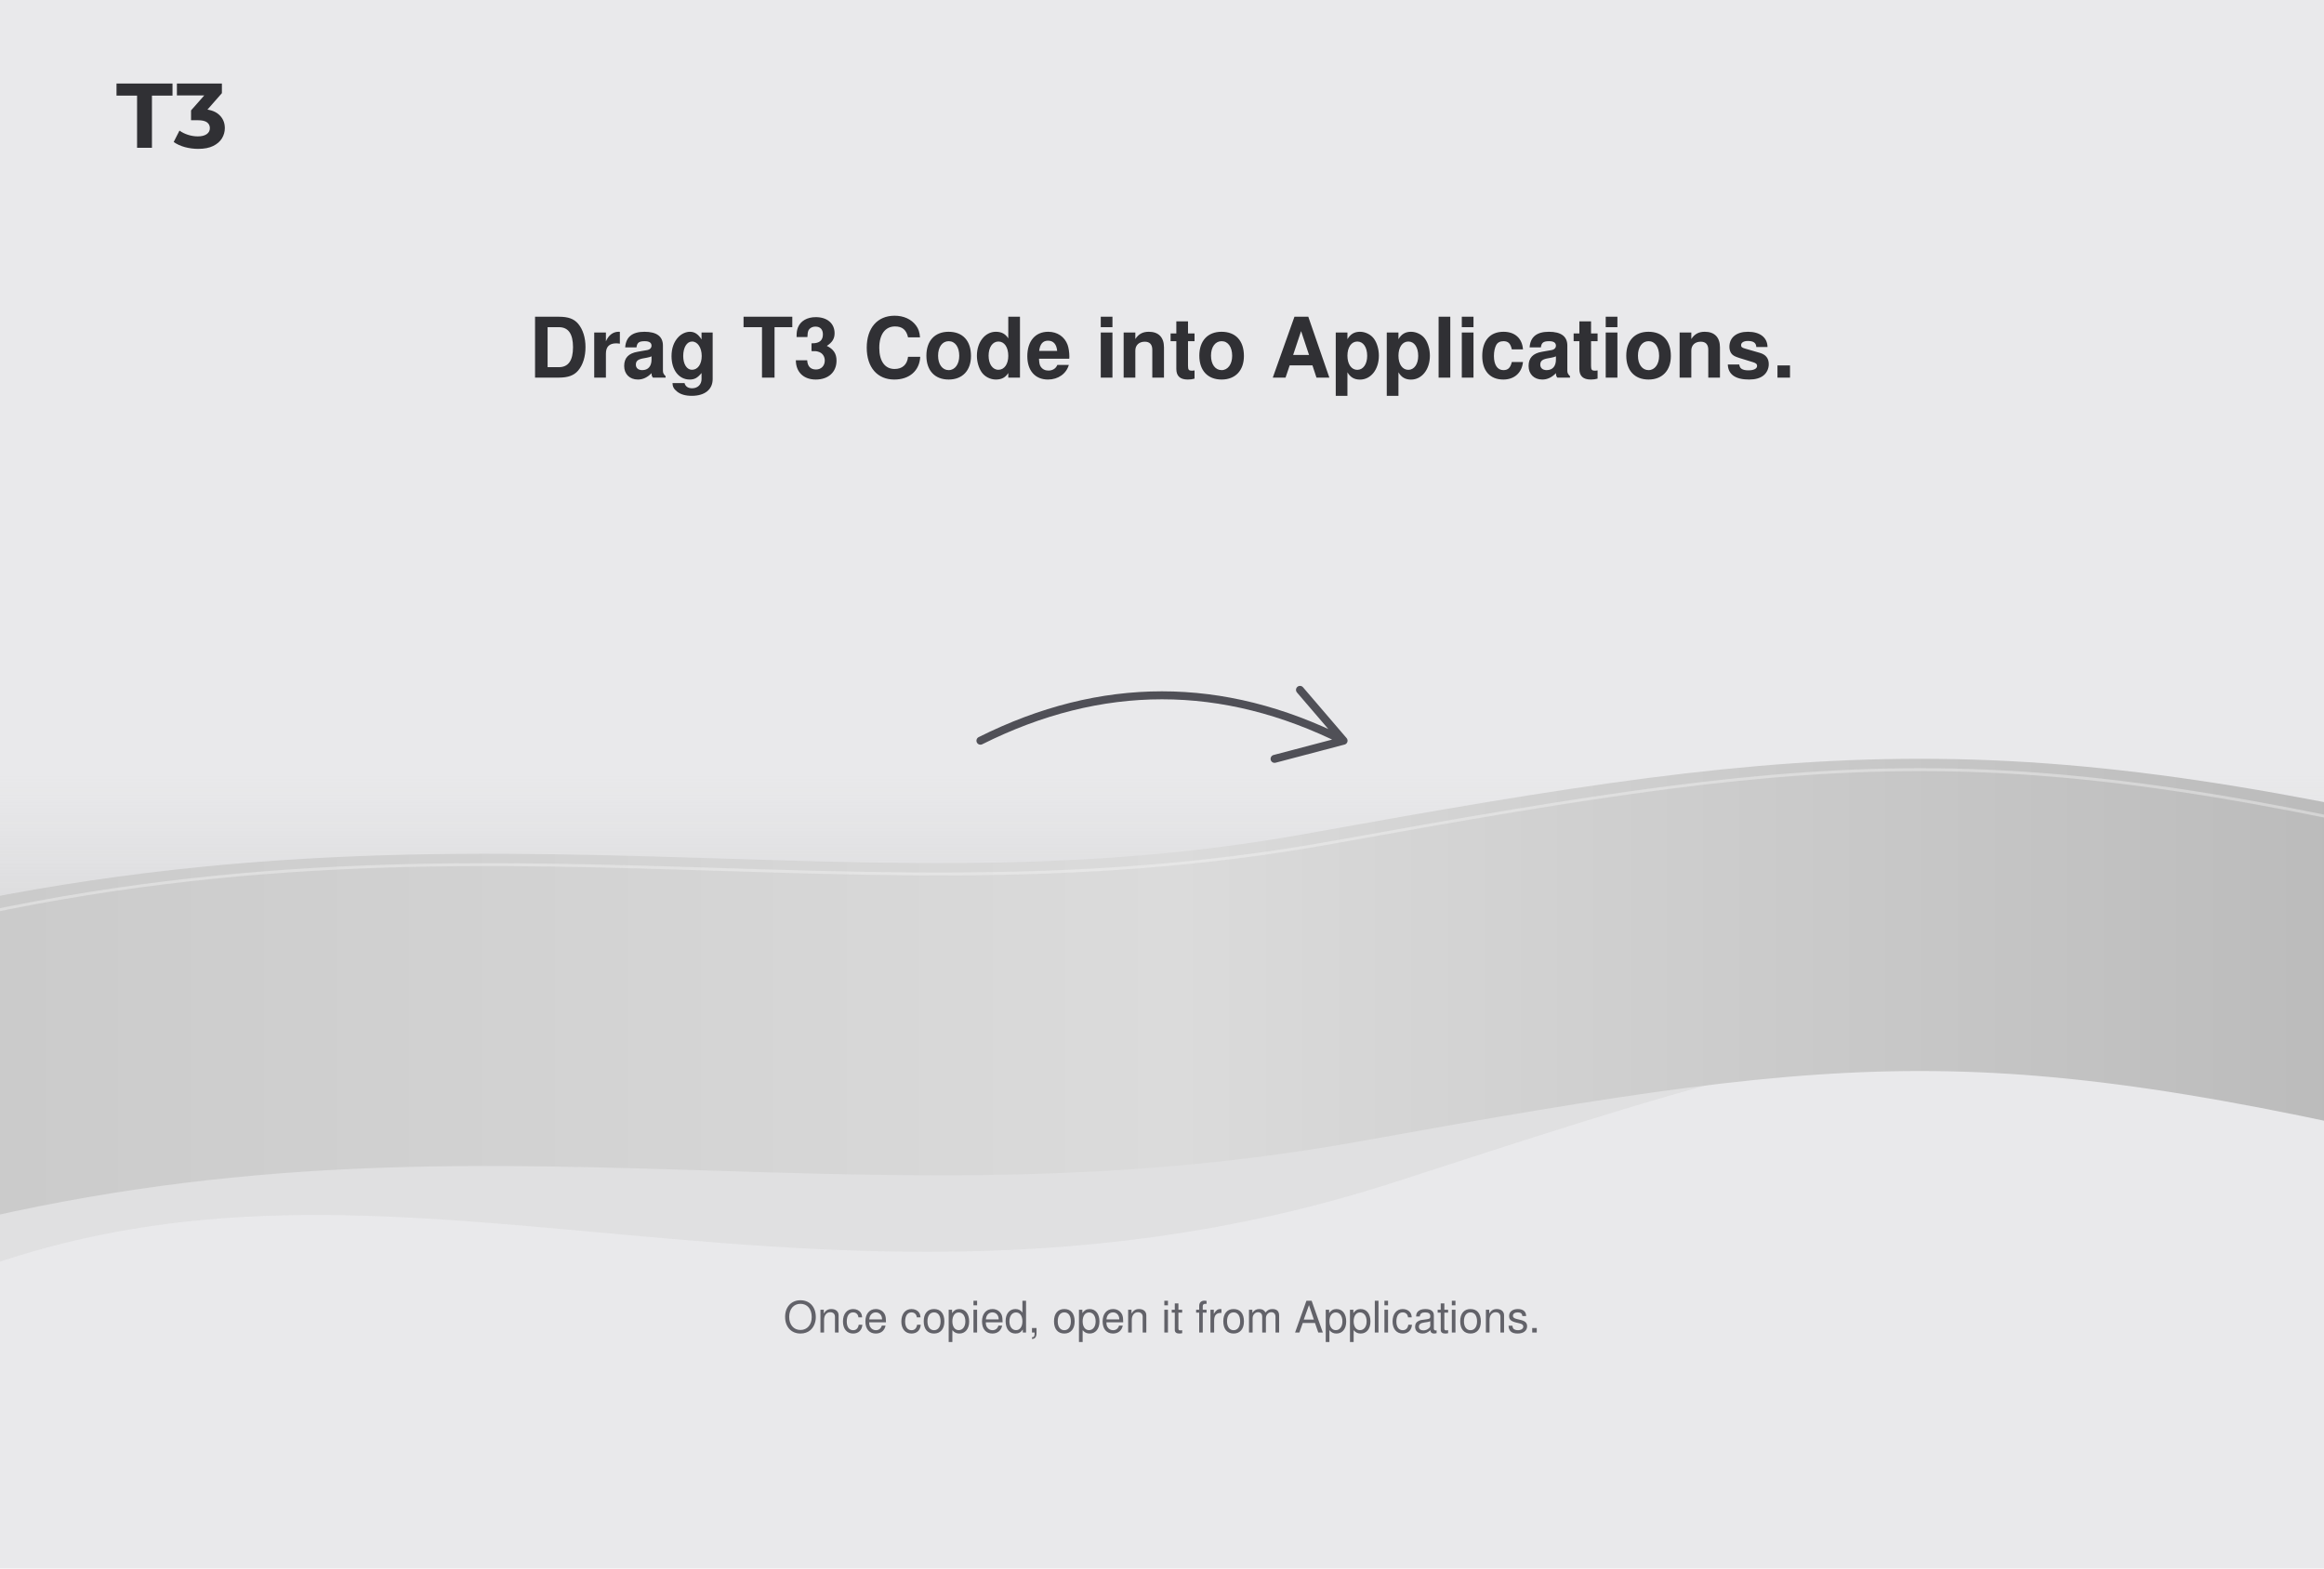
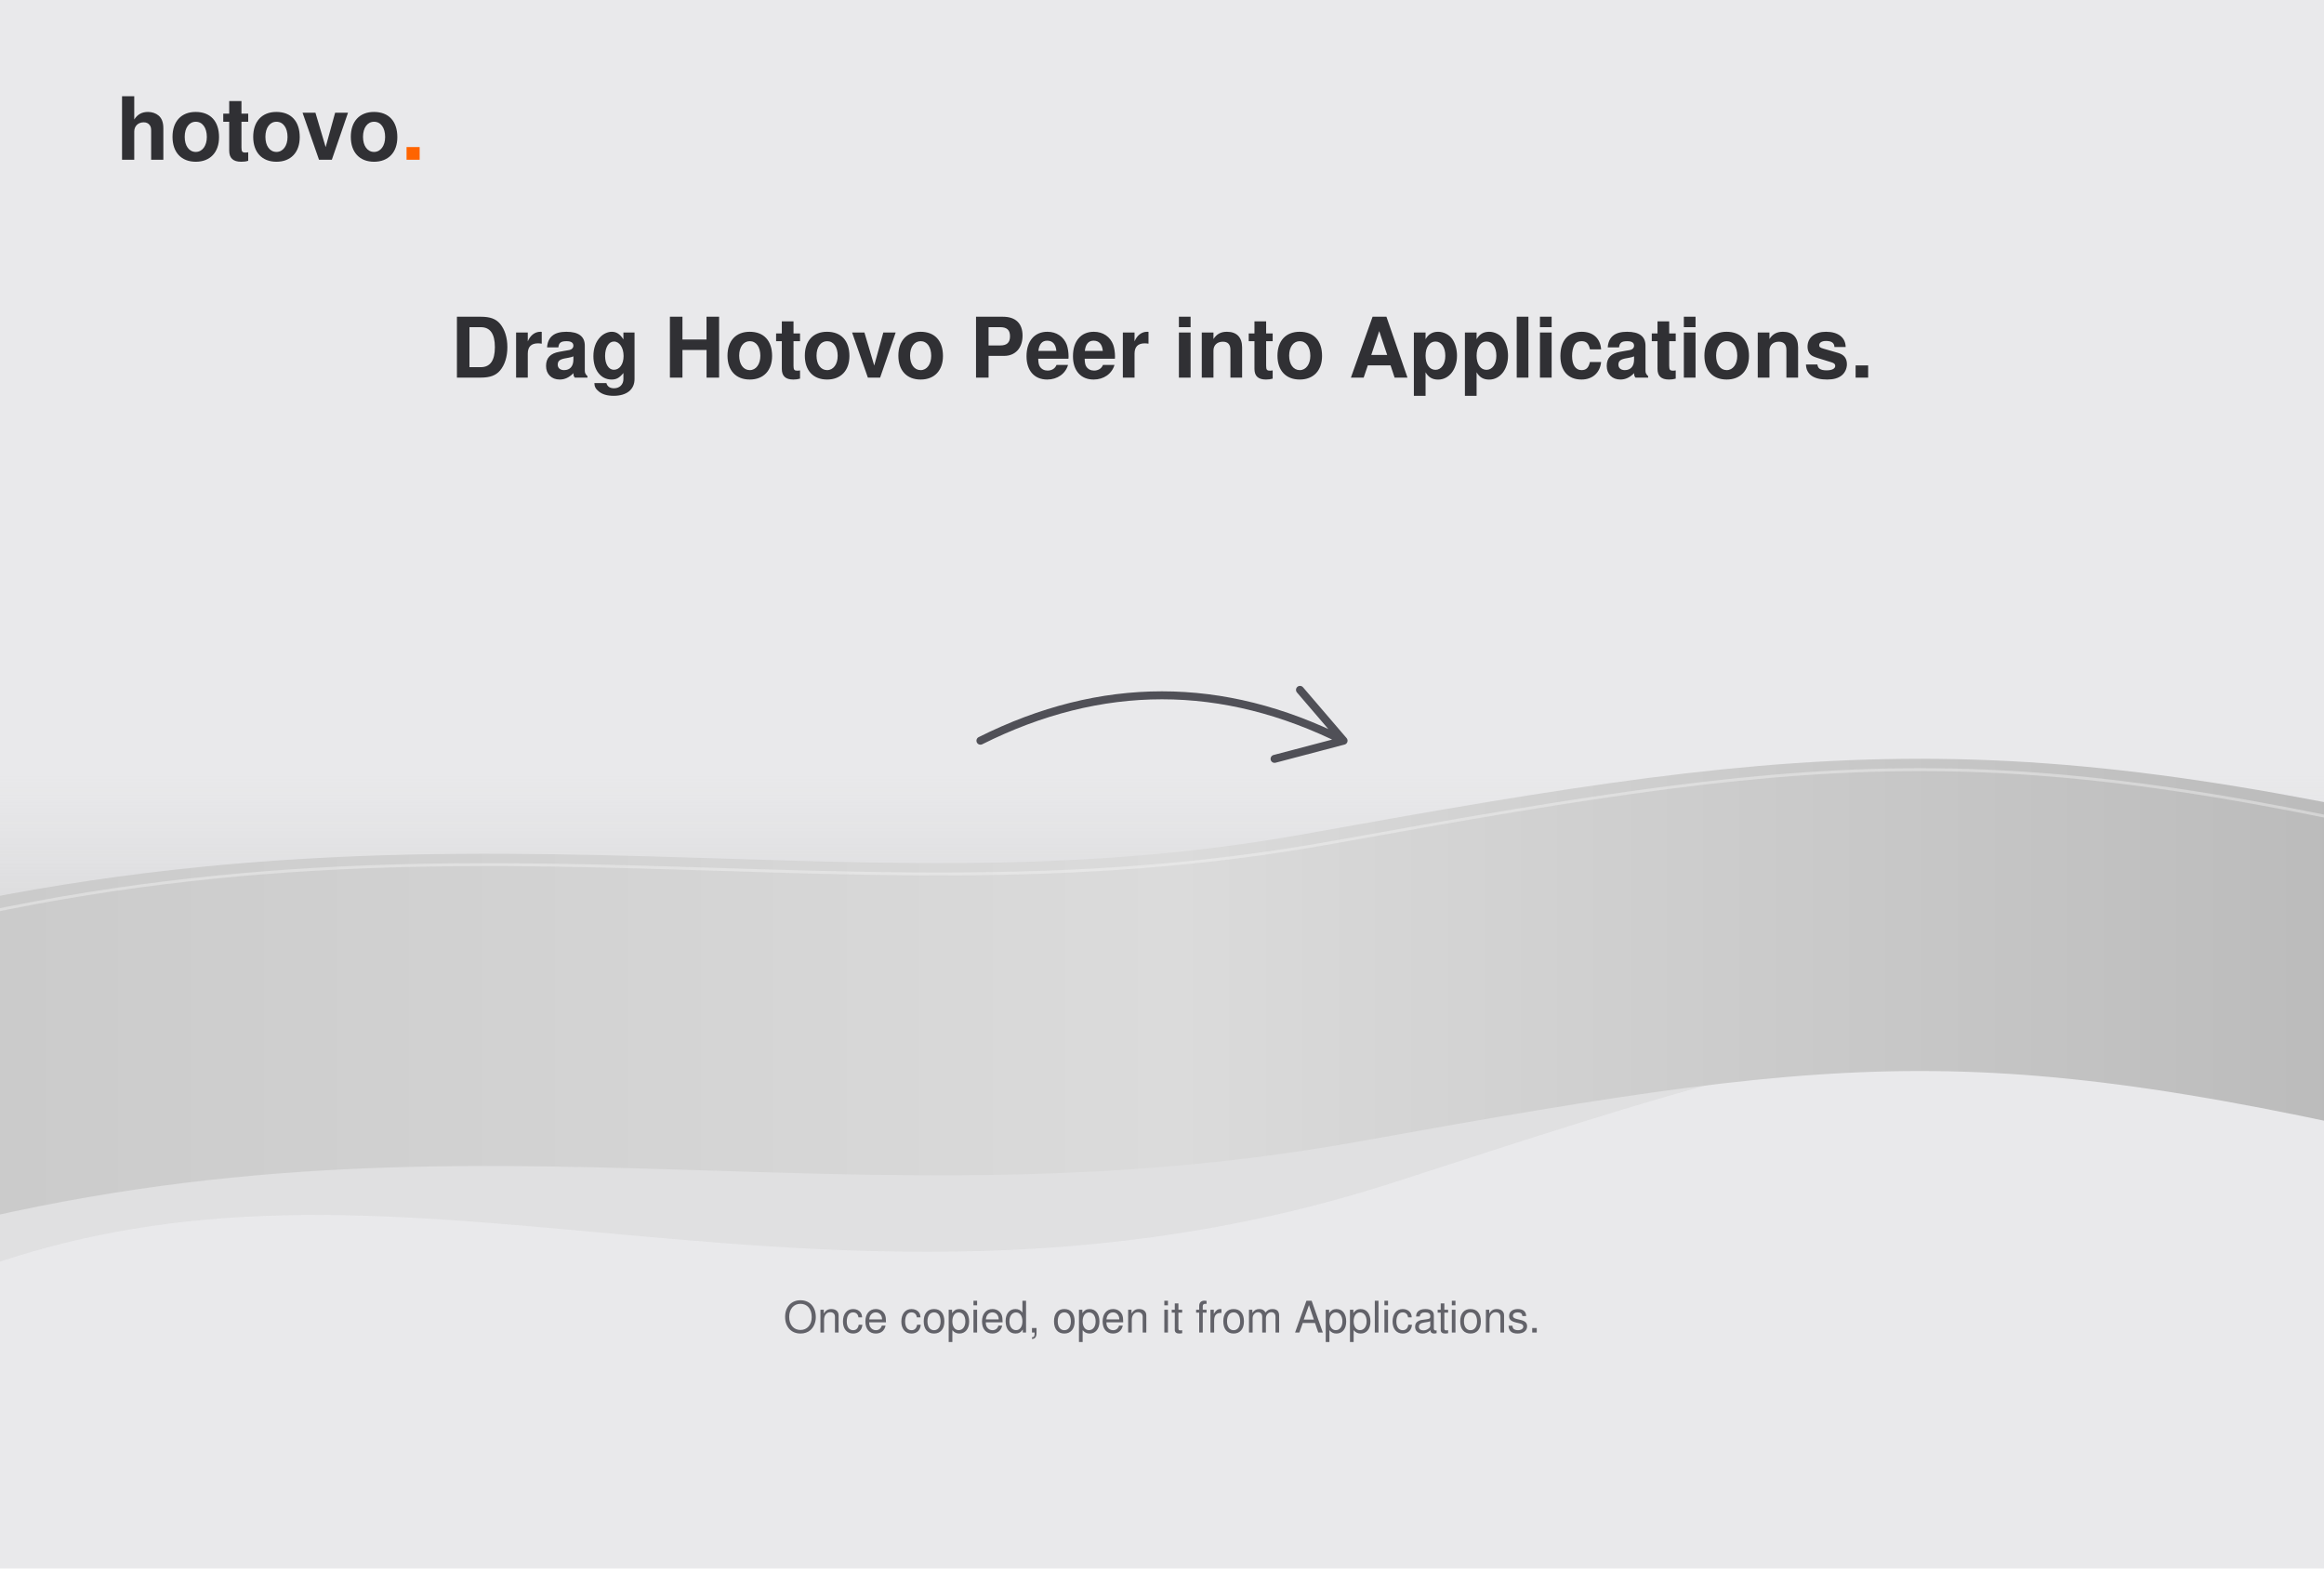
<svg xmlns="http://www.w3.org/2000/svg" width="1280" height="864" viewBox="0 0 640 432">
  <defs>
    <linearGradient id="veil" x1="0" y1="0" x2="0" y2="1">
      <stop stop-color="#B7B7B7" stop-opacity="0" />
      <stop offset=".55" stop-color="#A5A5A5" stop-opacity=".24" />
      <stop offset="1" stop-color="#D1D1D1" stop-opacity=".4" />
    </linearGradient>
    <linearGradient id="silk" x1="0" y1="0" x2="1" y2="0">
      <stop stop-color="#C8C8C8" />
      <stop offset=".5" stop-color="#DBDBDB" />
      <stop offset="1" stop-color="#B5B5B5" />
    </linearGradient>
  </defs>
  <rect width="640" height="432" fill="#E9E9EB" />
  <path d="M-60 293C95 220 214 304 362 256S559 191 707 257" stroke="url(#veil)" stroke-width="146" fill="none" opacity="1" stroke-linecap="round" stroke-linejoin="round" />
  <path d="M-60 306C113 252 223 298 367 272S553 242 707 280" stroke="url(#silk)" stroke-width="86" fill="none" opacity="1" stroke-linecap="round" stroke-linejoin="round" />
  <path d="M-60 266C113 212 223 258 367 232S553 202 707 240" stroke="#F5F5F5" stroke-width="0.8" fill="none" opacity="0.42" stroke-linecap="round" stroke-linejoin="round" />
-   <svg x="32" y="23" width="30" height="18" viewBox="15.531 37 94.394 56.96" fill="#303034">
-     <path d="M33.451 93V47.56H15.531V37H64.331V47.56H46.411V93H33.451ZM86.725 93.96C82.832 93.96 78.965 93.453 75.125 92.44C71.285 91.373 68.032 89.88 65.365 87.96L70.405 78.04C72.539 79.587 75.019 80.813 77.845 81.72C80.672 82.627 83.525 83.08 86.405 83.08C89.659 83.08 92.219 82.44 94.085 81.16C95.952 79.88 96.885 78.12 96.885 75.88C96.885 73.747 96.059 72.067 94.405 70.84C92.752 69.613 90.085 69 86.405 69H80.485V60.44L96.085 42.76L97.525 47.4H68.165V37H107.365V45.4L91.845 63.08L85.285 59.32H89.045C95.925 59.32 101.125 60.867 104.645 63.96C108.165 67.053 109.925 71.027 109.925 75.88C109.925 79.027 109.099 81.987 107.445 84.76C105.792 87.48 103.259 89.693 99.845 91.4C96.432 93.107 92.059 93.96 86.725 93.96Z" />
-   </svg>
-   <text x="320" y="104" fill="#303034" font-family="Helvetica" font-size="23" font-weight="700" text-anchor="middle">Drag T3 Code into Applications.</text>
+   <text x="32" y="44" fill="#303034" font-family="Helvetica" font-size="24" font-weight="700">hotovo<tspan fill="#FF6400">.</tspan>
+   </text>
+   <text x="320" y="104" fill="#303034" font-family="Helvetica" font-size="23" font-weight="700" text-anchor="middle">Drag Hotovo Peer into Applications.</text>
  <path d="M270 204Q320 179 370 204M358 190L370 204L351 209" stroke="#505057" stroke-width="2.2" fill="none" opacity="1" stroke-linecap="round" stroke-linejoin="round" />
  <text x="320" y="367" fill="#626269" font-family="Helvetica" font-size="12" font-weight="400" text-anchor="middle">Once copied, open it from Applications.</text>
</svg>
